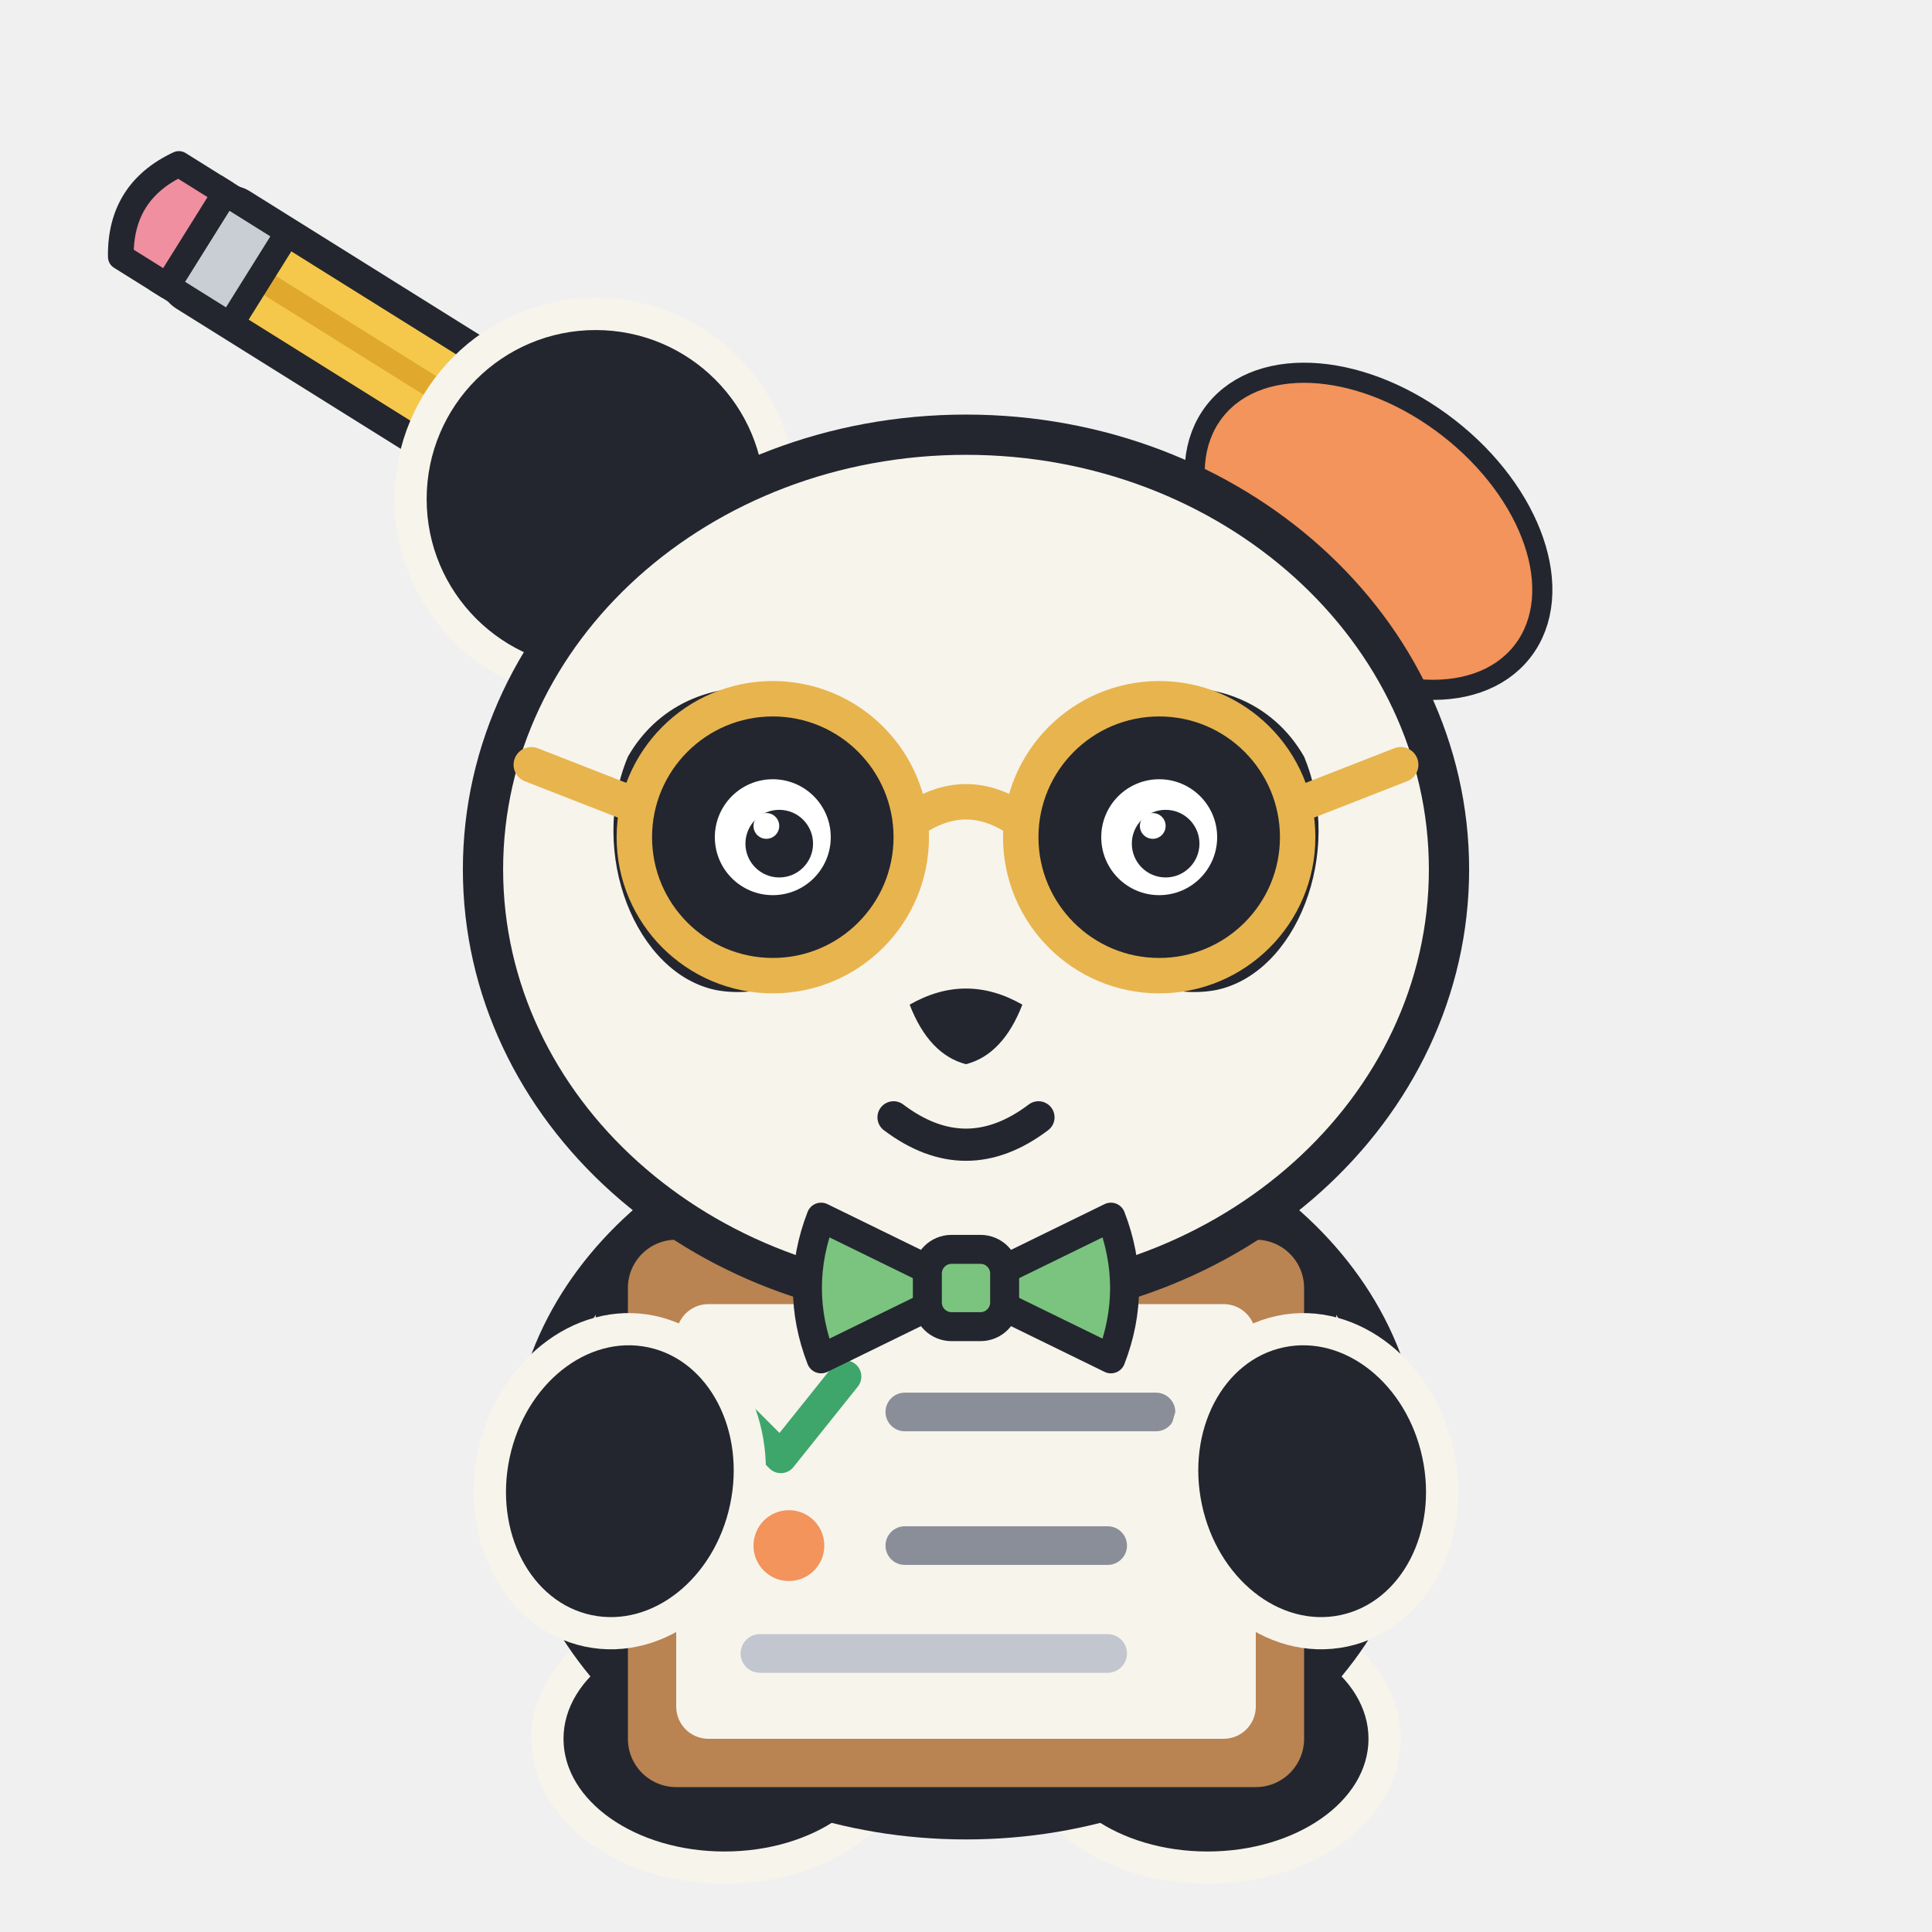
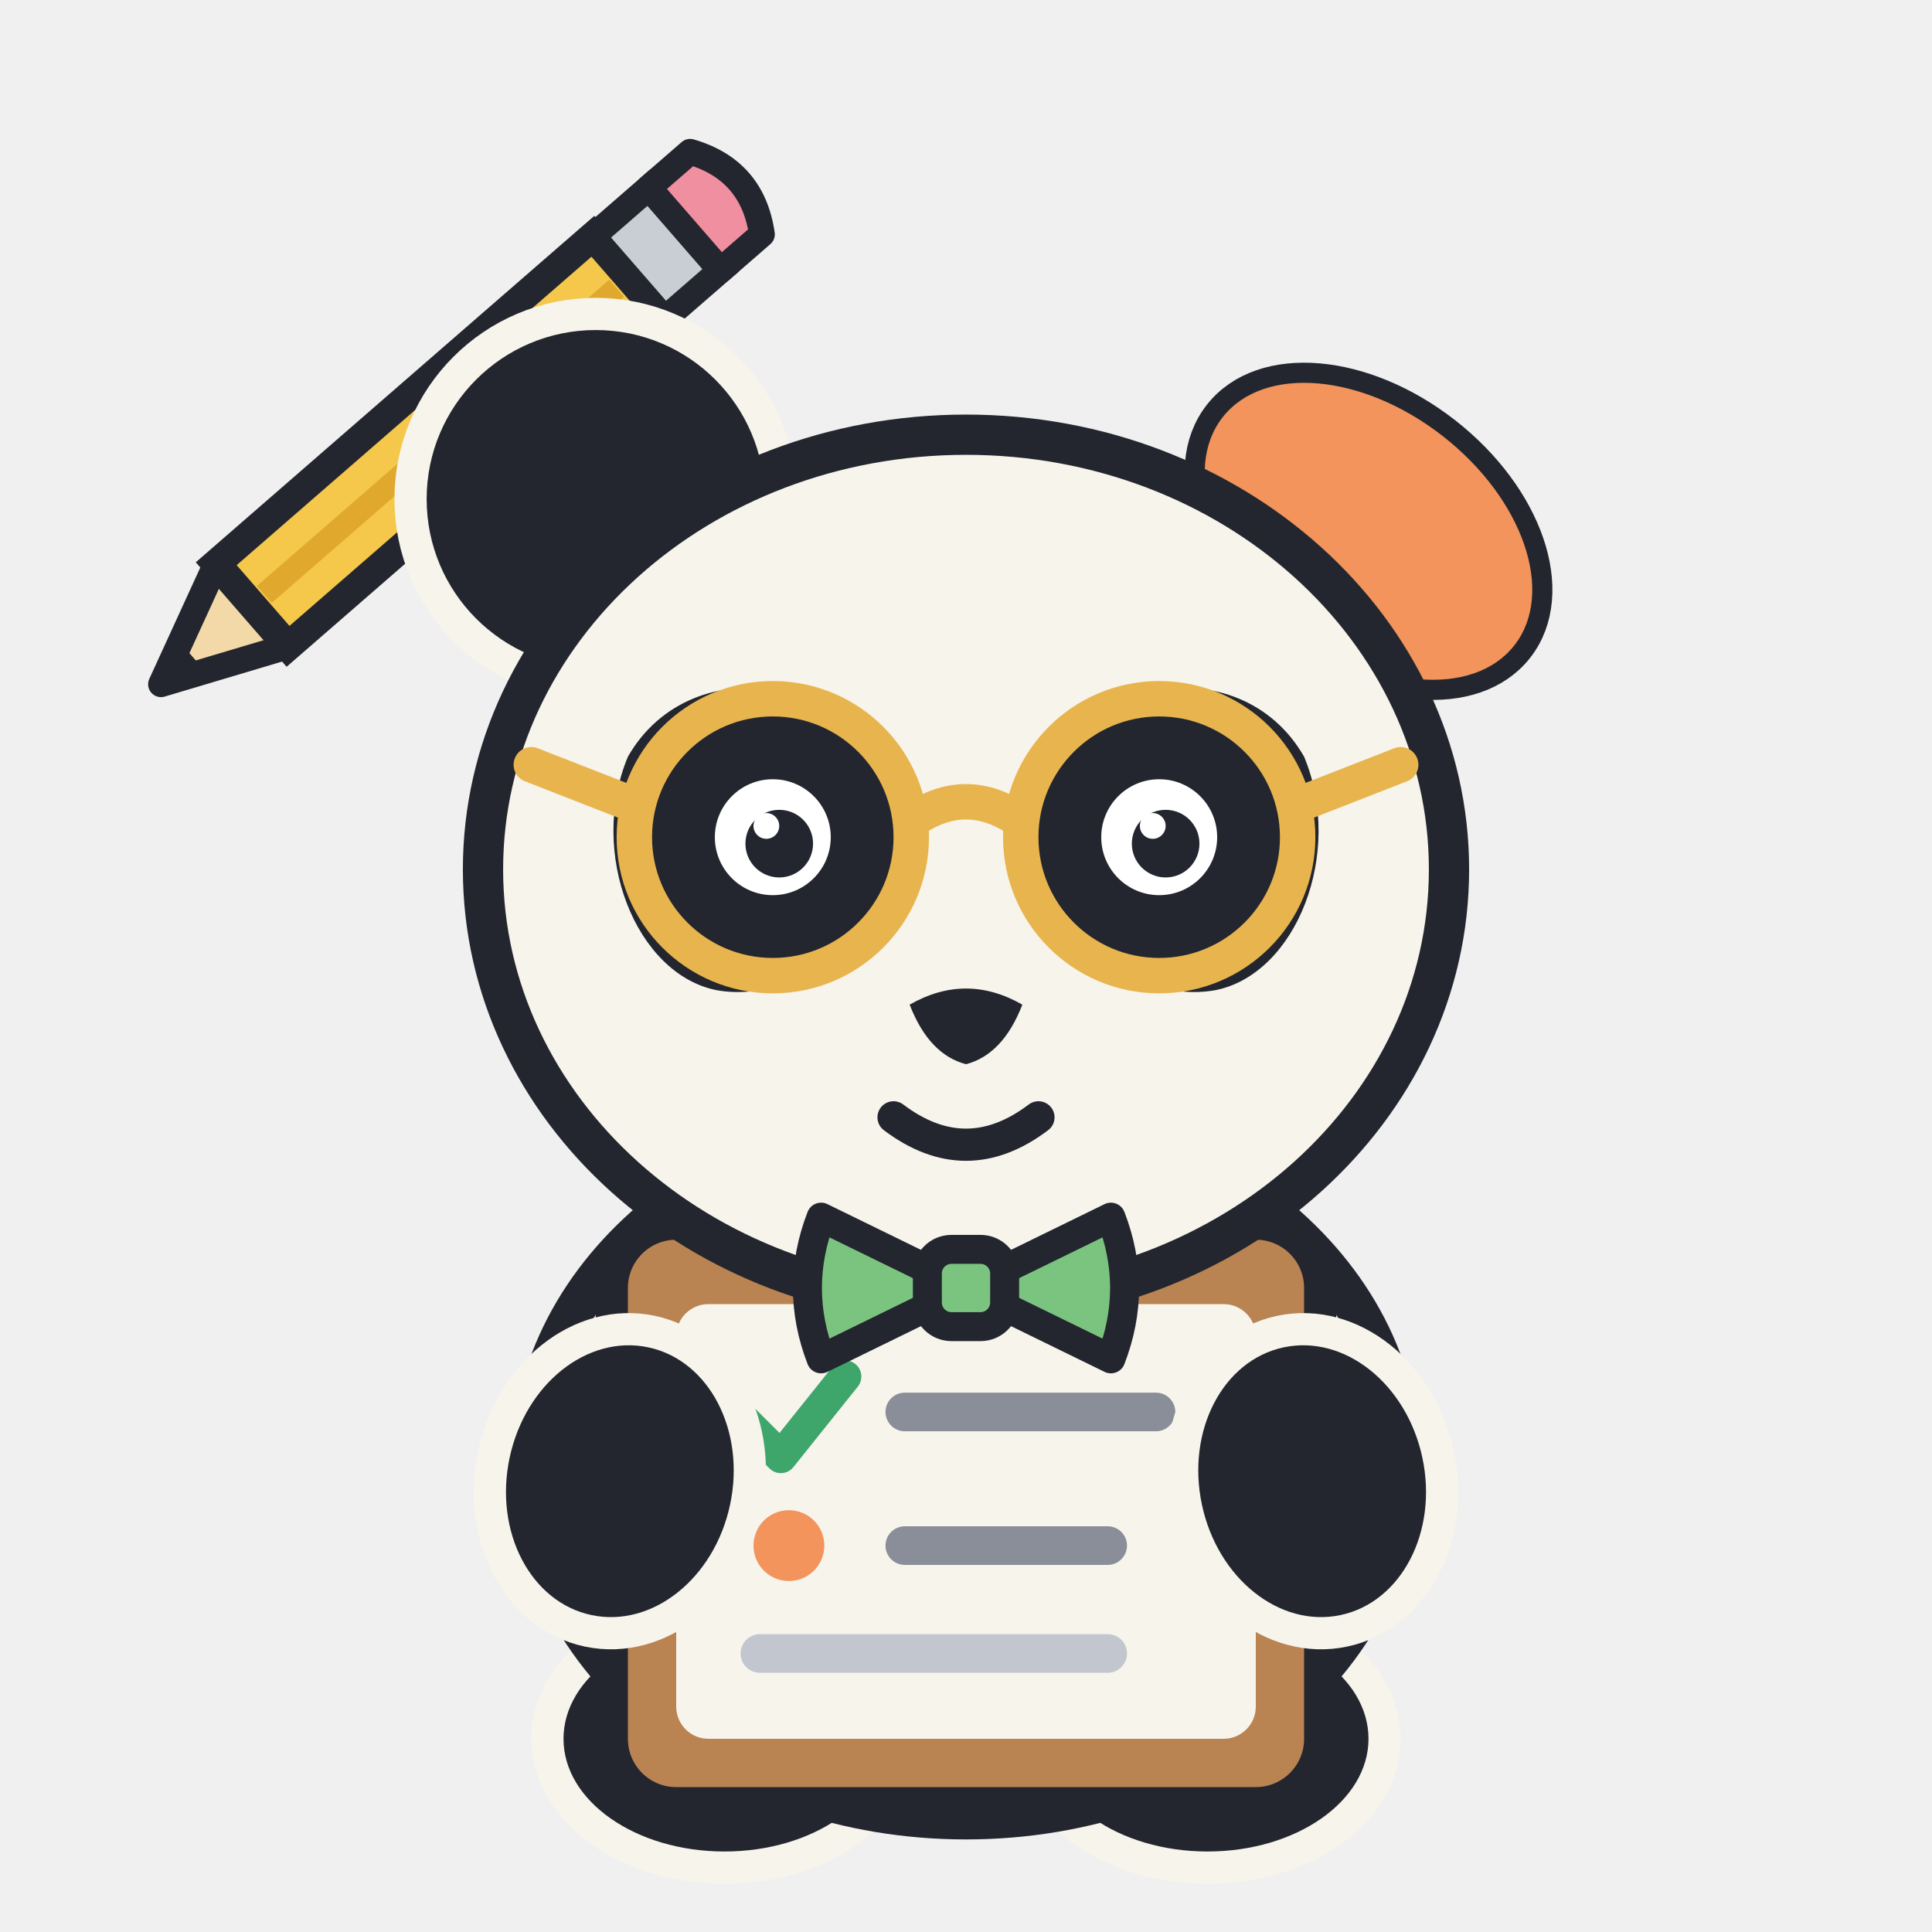
<svg xmlns="http://www.w3.org/2000/svg" viewBox="0 0 120 120" width="120" height="120">
-   <g transform="rotate(32 30 26)">
-     <rect x="9" y="22.6" width="44" height="6.8" rx="1.2" fill="#F5C84B" stroke="#23262E" stroke-width="1.8" />
-     <path d="M10.5 26 L51.5 26" stroke="#E0A92E" stroke-width="1.4" />
-     <rect x="9" y="22.6" width="4.6" height="6.8" fill="#C9CDD4" stroke="#23262E" stroke-width="1.6" />
-     <path d="M9 22.6 L5.6 22.6 Q3.4 26 5.6 29.4 L9 29.4 Z" fill="#F08FA0" stroke="#23262E" stroke-width="1.6" stroke-linejoin="round" />
+   <g transform="translate(10 42.5) rotate(-41)">
+     <path d="M0 0 L7.5 -3.4 L7.5 3.4 Z" fill="#F3D9A8" stroke="#23262E" stroke-width="1.6" stroke-linejoin="round" />
+     <path d="M0 0 L2.6 -1.2 L2.6 1.2 Z" fill="#23262E" />
+     <rect x="7.5" y="-3.4" width="31" height="6.8" fill="#F5C84B" stroke="#23262E" stroke-width="1.8" />
+     <path d="M8.5 0 L37.5 0" stroke="#E0A92E" stroke-width="1.4" />
+     <rect x="38.5" y="-3.4" width="4.6" height="6.8" fill="#C9CDD4" stroke="#23262E" stroke-width="1.6" />
+     <path d="M43.1 -3.4 L46.5 -3.4 Q48.7 0 46.5 3.4 L43.1 3.4 Z" fill="#F08FA0" stroke="#23262E" stroke-width="1.6" stroke-linejoin="round" />
  </g>
  <circle cx="37" cy="31" r="10.5" fill="#23262E" stroke="#F7F4EC" stroke-width="4" paint-order="stroke" />
  <ellipse cx="85" cy="33" rx="11.5" ry="7.5" transform="rotate(38 85 33)" fill="#F2945B" stroke="#23262E" stroke-width="2.5" paint-order="stroke" />
  <ellipse cx="45" cy="108" rx="10" ry="7" fill="#23262E" stroke="#F7F4EC" stroke-width="4" paint-order="stroke" />
  <ellipse cx="75" cy="108" rx="10" ry="7" fill="#23262E" stroke="#F7F4EC" stroke-width="4" paint-order="stroke" />
  <ellipse cx="60" cy="91" rx="27" ry="22" fill="#F7F4EC" stroke="#23262E" stroke-width="2.5" />
  <rect x="38" y="76" width="44" height="36" rx="4" fill="#B98352" stroke="#23262E" stroke-width="2" />
  <rect x="42" y="81" width="36" height="27" rx="2" fill="#F7F4EC" />
  <rect x="52" y="72.5" width="16" height="7" rx="2" fill="#9AA0AA" stroke="#23262E" stroke-width="1.6" />
  <path d="M46 88 L48.5 90.5 L52.5 85.5" fill="none" stroke="#3FA66B" stroke-width="2" stroke-linecap="round" stroke-linejoin="round" />
  <rect x="55" y="86.5" width="18" height="2.4" rx="1.2" fill="#8A8E98" />
  <circle cx="49" cy="96" r="2.2" fill="#F2945B" />
  <rect x="55" y="94.8" width="15" height="2.4" rx="1.2" fill="#8A8E98" />
  <rect x="46" y="101.5" width="24" height="2.4" rx="1.2" fill="#C2C6CE" />
  <g fill="#23262E" stroke="#F7F4EC" stroke-width="4" paint-order="stroke">
    <ellipse cx="38.5" cy="92" rx="7" ry="8.5" transform="rotate(12 38.5 92)" />
    <ellipse cx="81.5" cy="92" rx="7" ry="8.5" transform="rotate(-12 81.5 92)" />
  </g>
  <ellipse cx="60" cy="54" rx="30" ry="27" fill="#F7F4EC" stroke="#23262E" stroke-width="2.5" />
  <path d="M39 47 C43 40 54 42 55.5 50 C56.5 57 50 62.5 44.5 61.5 C39.5 60.5 36.5 53 39 47 Z" fill="#23262E" />
  <path d="M81 47 C77 40 66 42 64.5 50 C63.5 57 70 62.5 75.5 61.5 C80.5 60.5 83.5 53 81 47 Z" fill="#23262E" />
  <circle cx="48" cy="52" r="3.6" fill="#FFFFFF" />
  <circle cx="48.4" cy="52.4" r="2.1" fill="#23262E" />
  <circle cx="47.6" cy="51.3" r="0.8" fill="#FFFFFF" />
  <circle cx="72" cy="52" r="3.6" fill="#FFFFFF" />
  <circle cx="72.4" cy="52.4" r="2.1" fill="#23262E" />
  <circle cx="71.6" cy="51.3" r="0.8" fill="#FFFFFF" />
  <g fill="none" stroke="#E8B44E" stroke-width="2.2">
    <circle cx="48" cy="52" r="8.6" />
    <circle cx="72" cy="52" r="8.6" />
    <path d="M56.6 51 Q60 48.6 63.4 51" stroke-linecap="round" />
    <path d="M39.4 50 L33 47.5 M80.6 50 L87 47.5" stroke-linecap="round" />
  </g>
  <path d="M56.5 62.4 Q60 60.4 63.5 62.4 Q62.3 65.5 60 66.1 Q57.7 65.5 56.5 62.4 Z" fill="#23262E" />
  <path d="M55.5 69.4 Q60 72.8 64.5 69.4" fill="none" stroke="#23262E" stroke-width="2" stroke-linecap="round" />
  <g fill="#7BC47F" stroke="#23262E" stroke-width="1.8" stroke-linejoin="round">
    <path d="M60 80 L51 75.6 Q49.3 80 51 84.4 Z" />
    <path d="M60 80 L69 75.6 Q70.7 80 69 84.4 Z" />
    <rect x="57.6" y="77.6" width="4.8" height="4.8" rx="1.5" />
  </g>
</svg>
